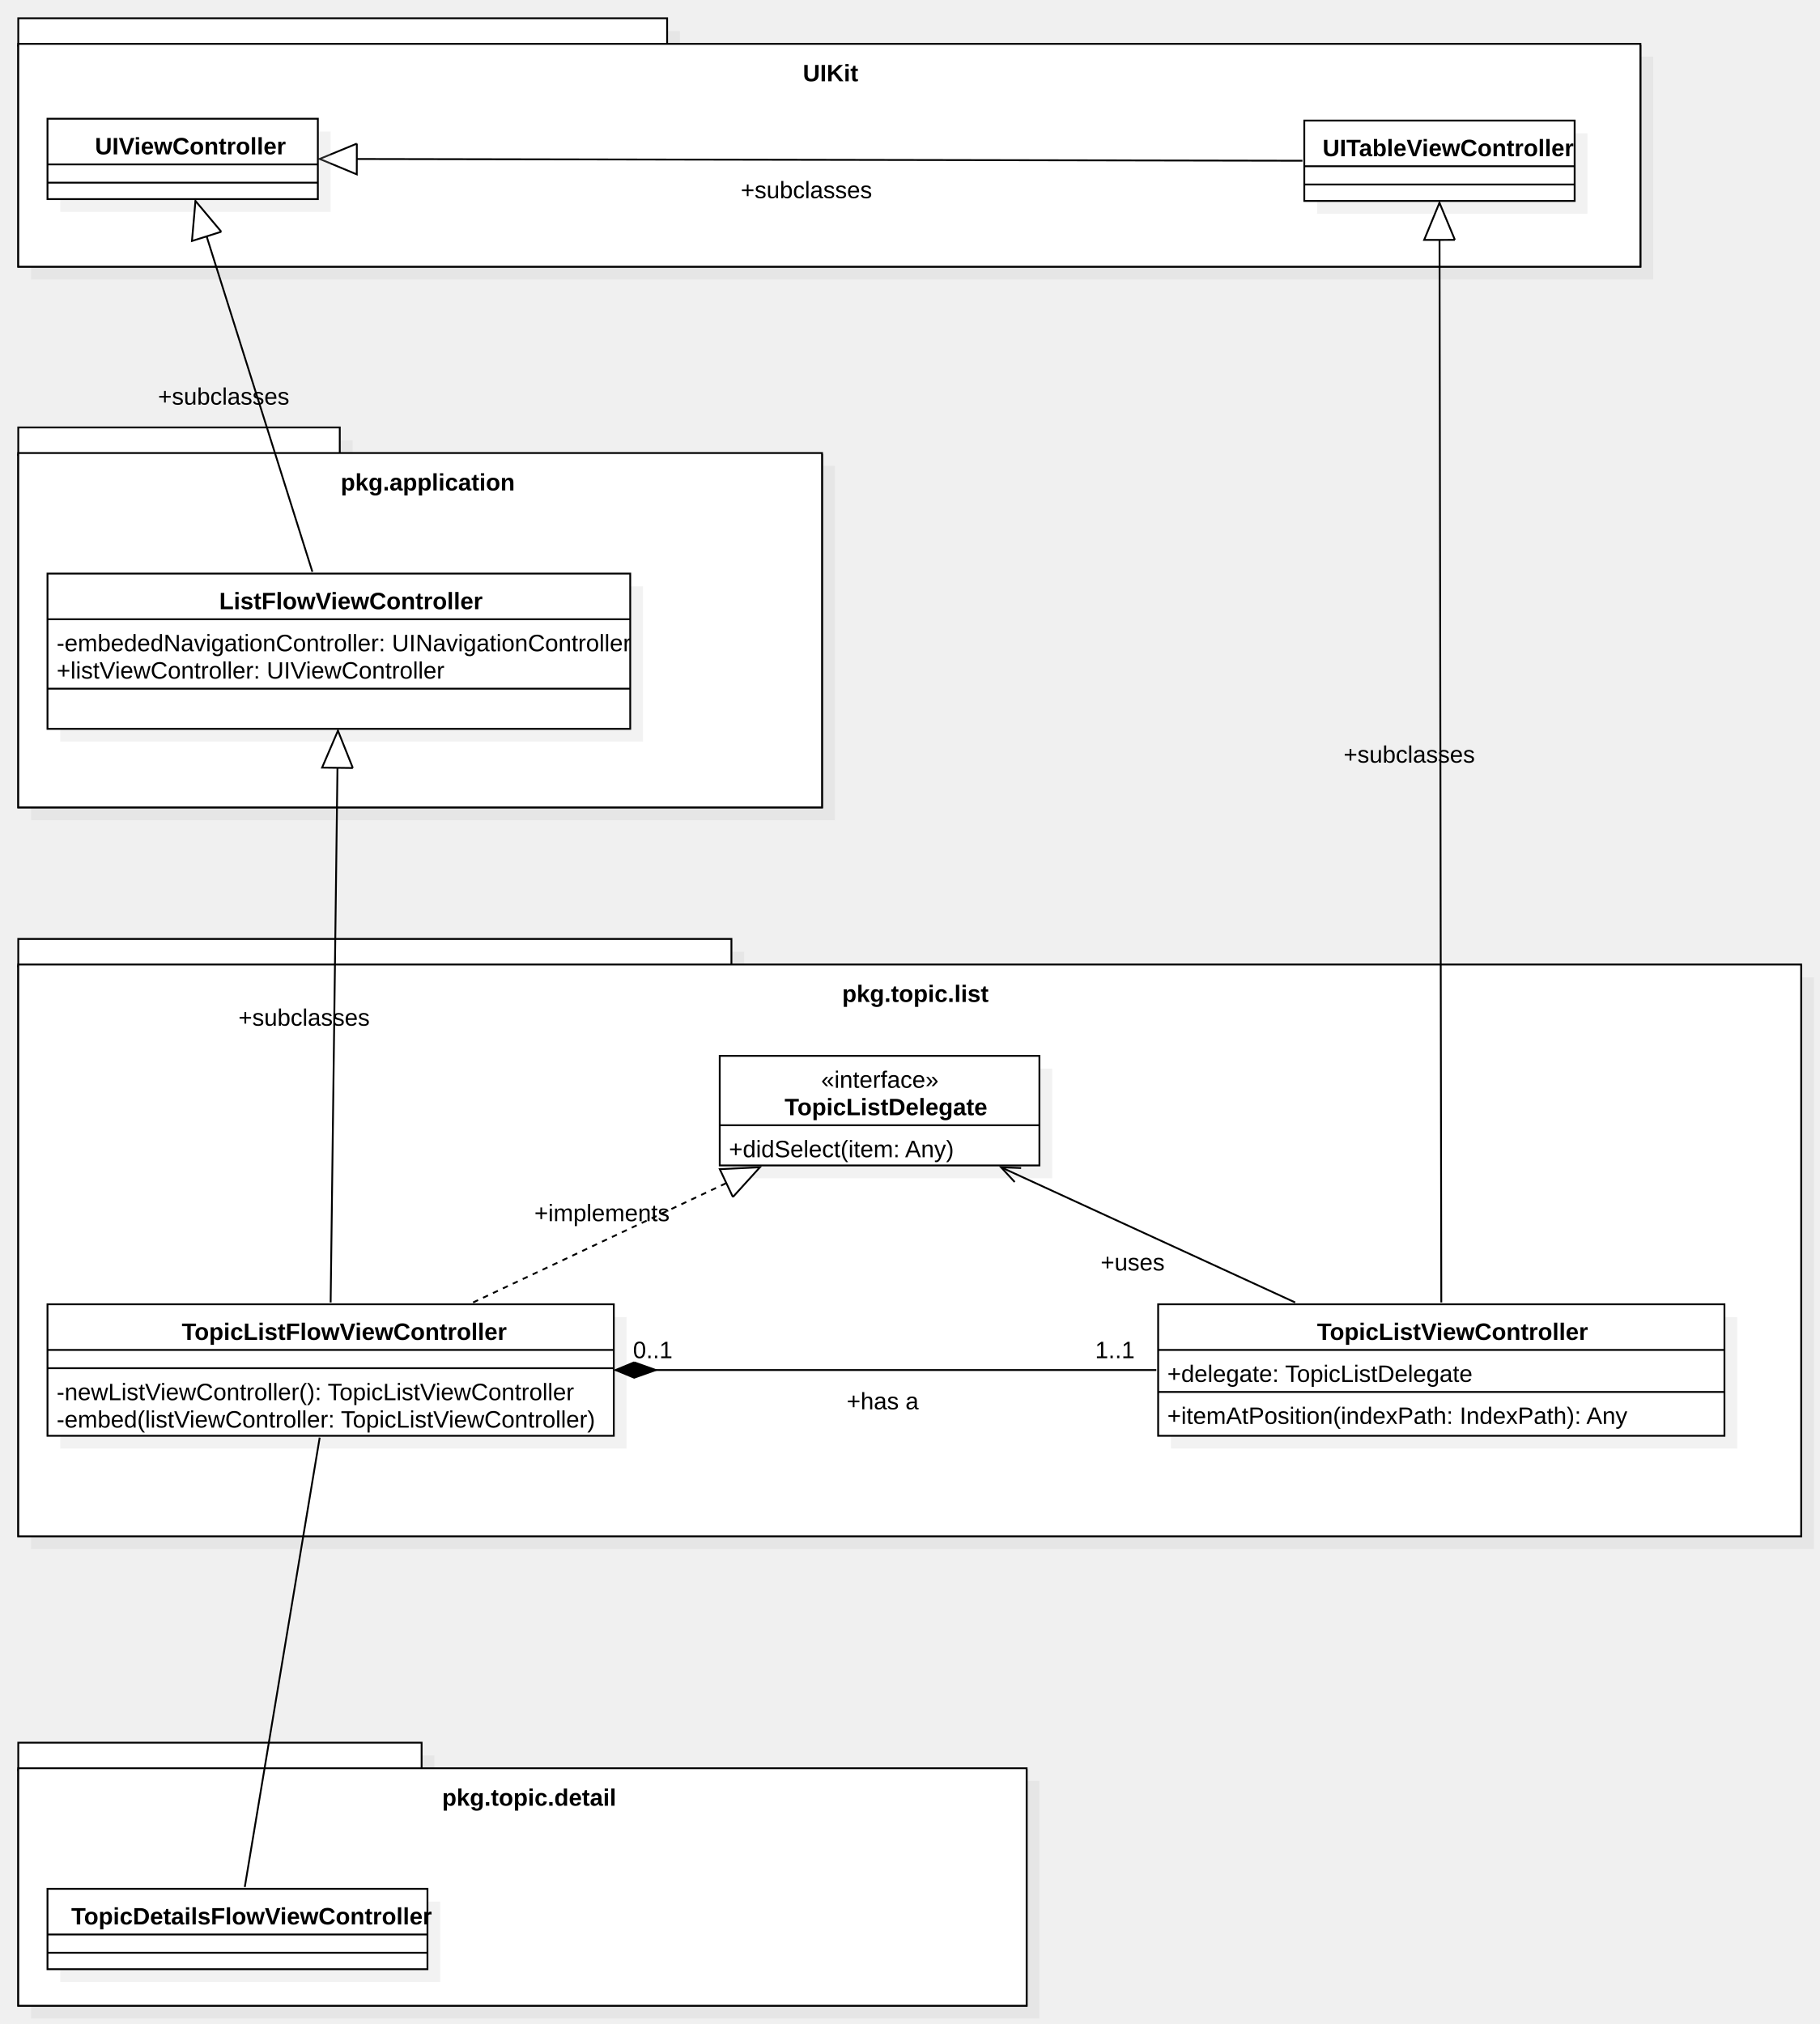
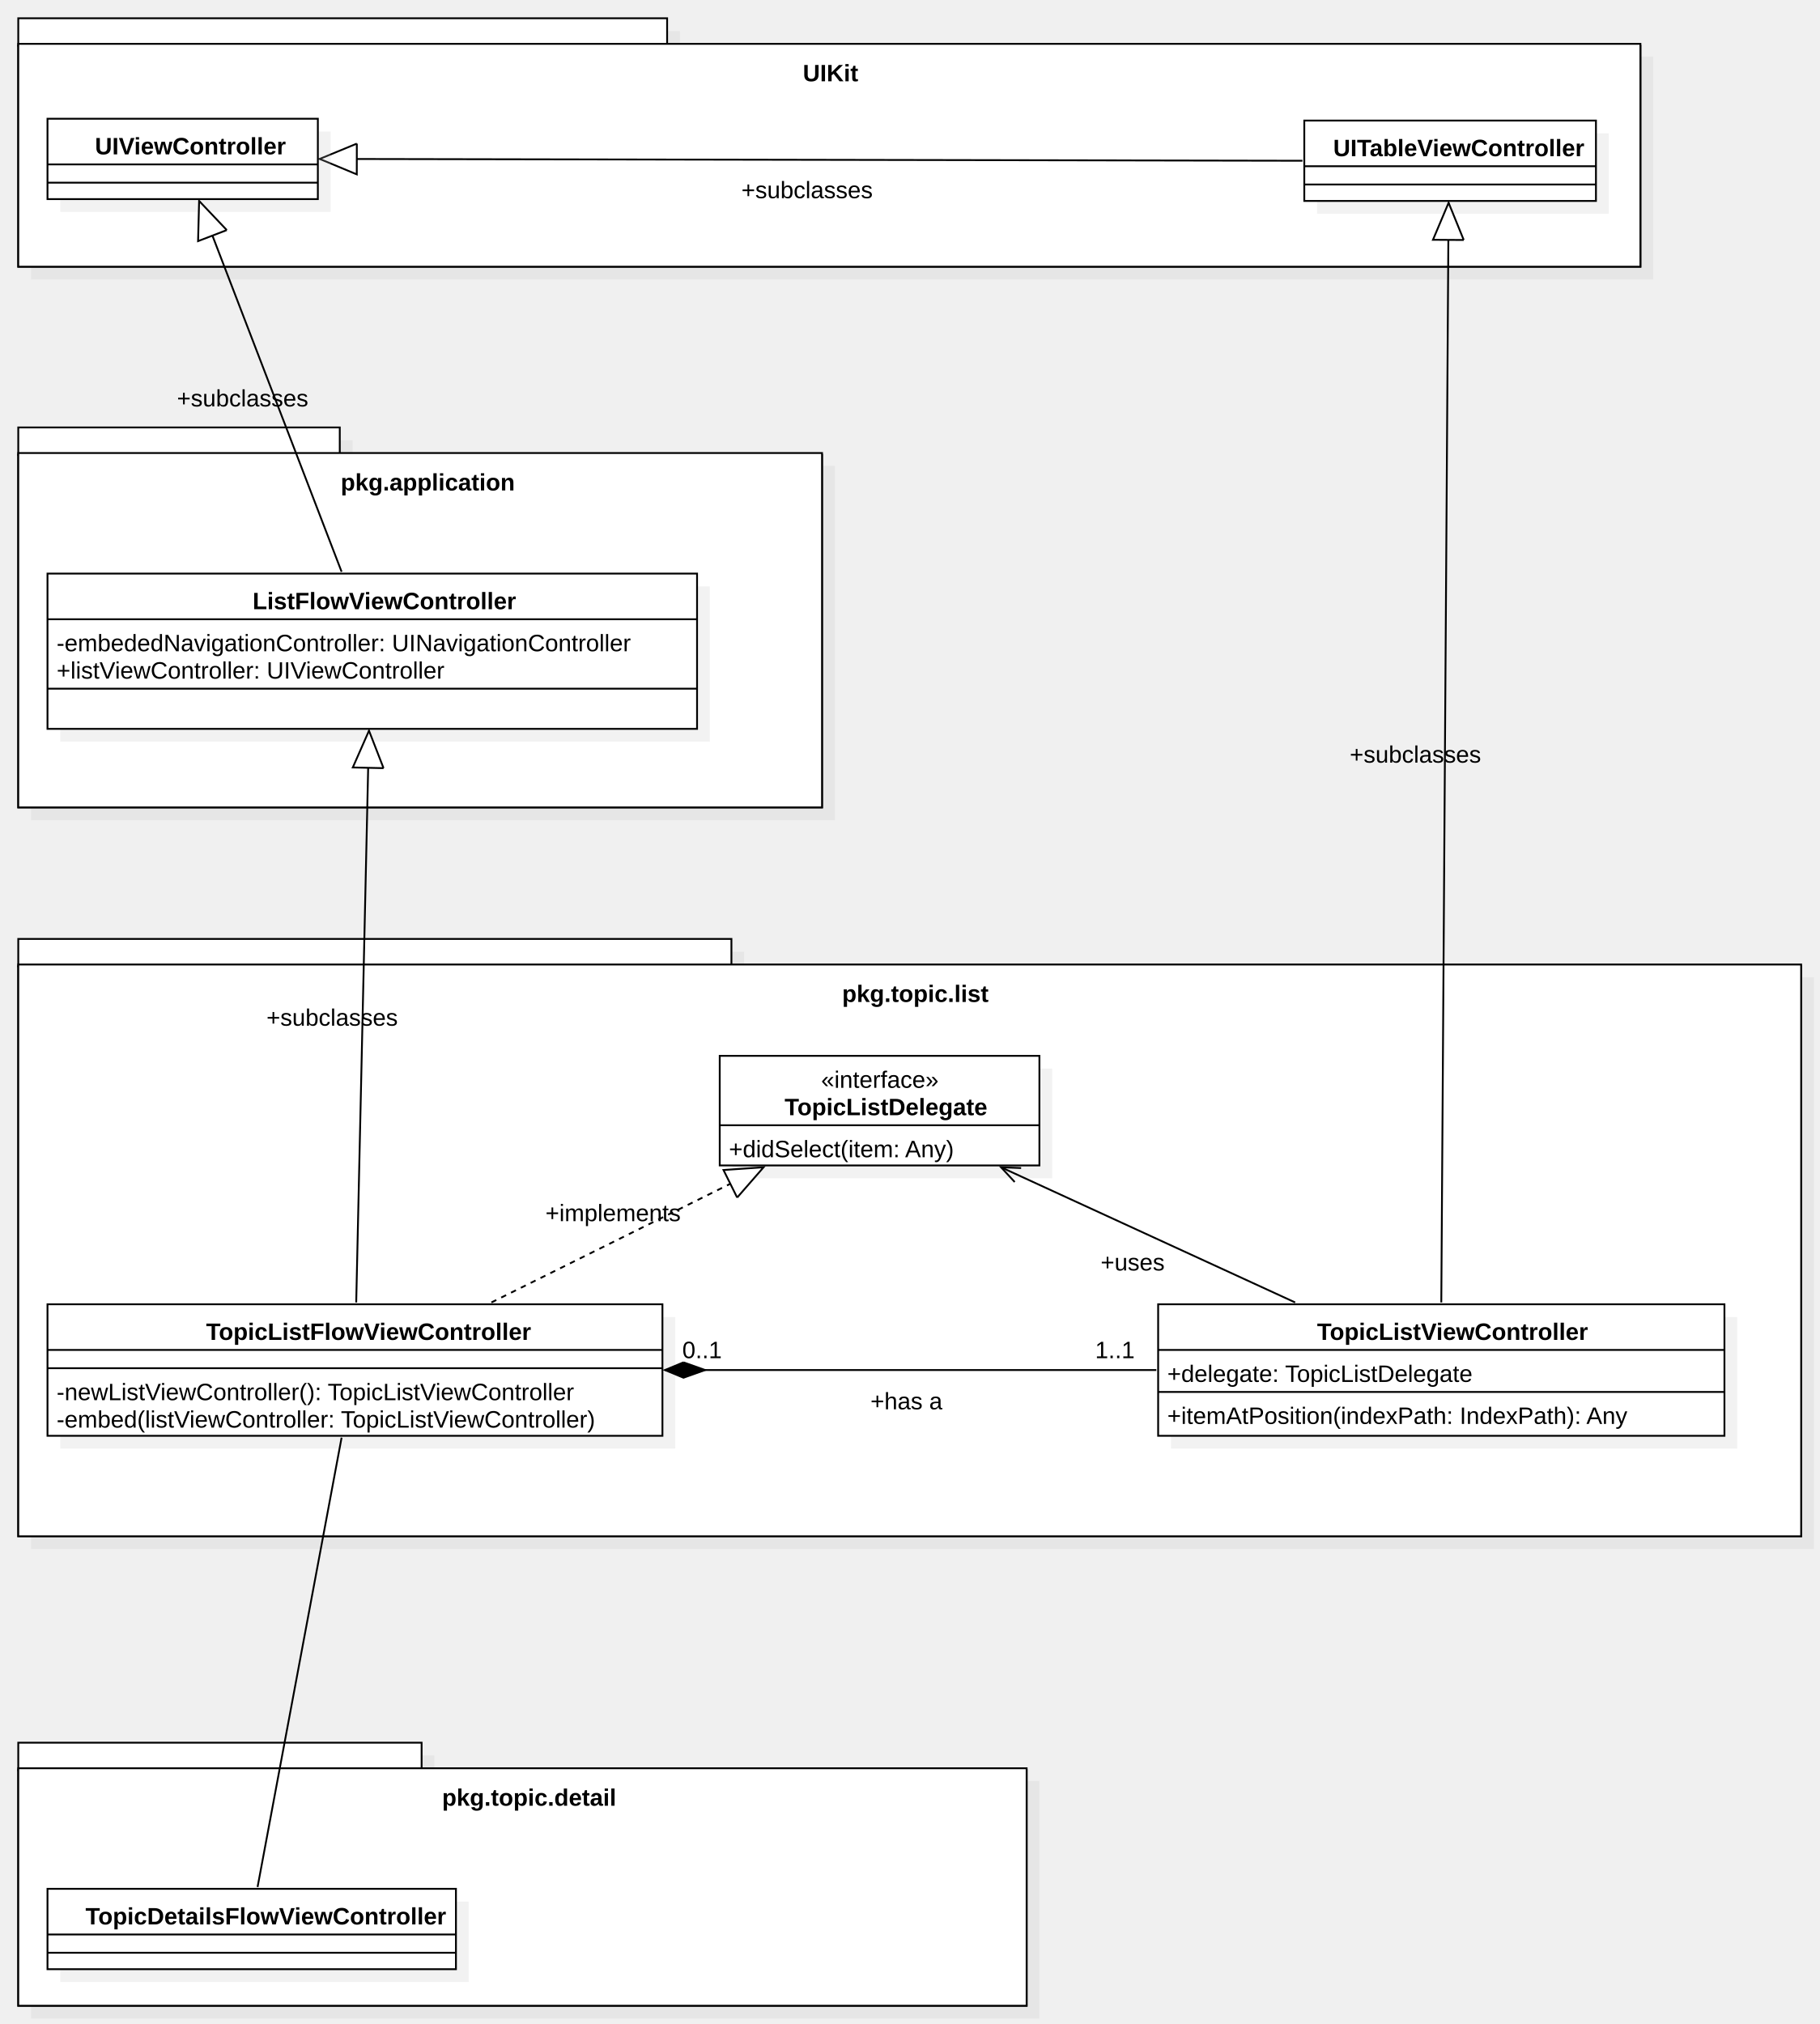
<svg xmlns="http://www.w3.org/2000/svg" version="1.1" width="996" height="1108">
  <defs />
  <g>
    <g transform="translate(-62,-22) scale(1,1)">
      <rect fill="#C0C0C0" stroke="none" x="79" y="543" width="390.4" height="15" opacity="0.2" />
    </g>
    <g transform="translate(-62,-22) scale(1,1)">
      <rect fill="#C0C0C0" stroke="none" x="79" y="557" width="976" height="313" opacity="0.2" />
    </g>
    <g transform="translate(-62,-22) scale(1,1)">
      <rect fill="#ffffff" stroke="none" x="72" y="551" width="976" height="312" />
    </g>
    <g transform="translate(-62,-22) scale(1,1)">
      <path fill="none" stroke="#000000" d="M 72 551 L 1048 551 L 1048 863 L 72 863 L 72 551 Z Z" stroke-miterlimit="10" />
    </g>
    <g transform="translate(-62,-22) scale(1,1)">
      <rect fill="#ffffff" stroke="none" x="72" y="536" width="390.4" height="15" />
    </g>
    <g transform="translate(-62,-22) scale(1,1)">
      <path fill="none" stroke="#000000" d="M 72 536 L 462.4 536 L 462.4 551 L 72 551 L 72 536 Z Z" stroke-miterlimit="10" />
    </g>
    <g transform="translate(-62,-22) scale(1,1)">
      <rect fill="#ffffff" stroke="none" x="72" y="550" width="976" height="313" />
    </g>
    <g transform="translate(-62,-22) scale(1,1)">
      <path fill="none" stroke="#000000" d="M 72 550 L 1048 550 L 1048 863 L 72 863 L 72 550 Z Z" stroke-miterlimit="10" />
    </g>
    <g transform="translate(-62,-22) scale(1,1)">
      <g>
        <path fill="none" stroke="none" />
        <text fill="#000000" stroke="none" font-family="Arial" font-size="13px" font-style="normal" font-weight="bold" text-decoration="none" x="523" y="570.5">pkg.topic.list</text>
      </g>
    </g>
    <g transform="translate(-62,-22) scale(1,1)">
      <rect fill="#C0C0C0" stroke="none" x="79" y="263" width="176" height="15" opacity="0.2" />
    </g>
    <g transform="translate(-62,-22) scale(1,1)">
      <rect fill="#C0C0C0" stroke="none" x="79" y="277" width="440" height="194" opacity="0.2" />
    </g>
    <g transform="translate(-62,-22) scale(1,1)">
      <rect fill="#ffffff" stroke="none" x="72" y="271" width="440" height="193" />
    </g>
    <g transform="translate(-62,-22) scale(1,1)">
      <path fill="none" stroke="#000000" d="M 72 271 L 512 271 L 512 464 L 72 464 L 72 271 Z Z" stroke-miterlimit="10" />
    </g>
    <g transform="translate(-62,-22) scale(1,1)">
      <rect fill="#ffffff" stroke="none" x="72" y="256" width="176" height="15" />
    </g>
    <g transform="translate(-62,-22) scale(1,1)">
      <path fill="none" stroke="#000000" d="M 72 256 L 248 256 L 248 271 L 72 271 L 72 256 Z Z" stroke-miterlimit="10" />
    </g>
    <g transform="translate(-62,-22) scale(1,1)">
      <rect fill="#ffffff" stroke="none" x="72" y="270" width="440" height="194" />
    </g>
    <g transform="translate(-62,-22) scale(1,1)">
      <path fill="none" stroke="#000000" d="M 72 270 L 512 270 L 512 464 L 72 464 L 72 270 Z Z" stroke-miterlimit="10" />
    </g>
    <g transform="translate(-62,-22) scale(1,1)">
      <g>
        <path fill="none" stroke="none" />
        <text fill="#000000" stroke="none" font-family="Arial" font-size="13px" font-style="normal" font-weight="bold" text-decoration="none" x="248.5" y="290.5">pkg.application</text>
      </g>
    </g>
    <g transform="translate(-62,-22) scale(1,1)">
      <rect fill="#C0C0C0" stroke="none" x="79" y="39" width="355.2" height="15" opacity="0.2" />
    </g>
    <g transform="translate(-62,-22) scale(1,1)">
      <rect fill="#C0C0C0" stroke="none" x="79" y="53" width="888" height="122" opacity="0.2" />
    </g>
    <g transform="translate(-62,-22) scale(1,1)">
      <rect fill="#ffffff" stroke="none" x="72" y="47" width="888" height="121" />
    </g>
    <g transform="translate(-62,-22) scale(1,1)">
      <path fill="none" stroke="#000000" d="M 72 47 L 960 47 L 960 168 L 72 168 L 72 47 Z Z" stroke-miterlimit="10" />
    </g>
    <g transform="translate(-62,-22) scale(1,1)">
      <rect fill="#ffffff" stroke="none" x="72" y="32" width="355.2" height="15" />
    </g>
    <g transform="translate(-62,-22) scale(1,1)">
      <path fill="none" stroke="#000000" d="M 72 32 L 427.2 32 L 427.2 47 L 72 47 L 72 32 Z Z" stroke-miterlimit="10" />
    </g>
    <g transform="translate(-62,-22) scale(1,1)">
      <rect fill="#ffffff" stroke="none" x="72" y="46" width="888" height="122" />
    </g>
    <g transform="translate(-62,-22) scale(1,1)">
      <path fill="none" stroke="#000000" d="M 72 46 L 960 46 L 960 168 L 72 168 L 72 46 Z Z" stroke-miterlimit="10" />
    </g>
    <g transform="translate(-62,-22) scale(1,1)">
      <g>
        <path fill="none" stroke="none" />
        <text fill="#000000" stroke="none" font-family="Arial" font-size="13px" font-style="normal" font-weight="bold" text-decoration="none" x="501.5" y="66.5">UIKit</text>
      </g>
    </g>
    <g transform="translate(-62,-22) scale(1,1)">
      <path fill="none" stroke="#000000" d="M 775 110 L 237 109" stroke-miterlimit="10" />
    </g>
    <g transform="translate(-62,-22) scale(1,1)">
      <path fill="#FFFFFF" stroke="none" d="M 257.341 100.619 L 237 109 L 257.31 117.457" />
    </g>
    <g transform="translate(-62,-22) scale(1,1)">
      <path fill="none" stroke="#000000" d="M 257.341 100.619 L 237 109 L 257.31 117.457 L 257.341 100.619" stroke-miterlimit="10" />
    </g>
    <g transform="translate(-62,-22) scale(1,1)">
      <g>
        <path fill="none" stroke="none" />
-         <text fill="#000000" stroke="none" font-family="Arial" font-size="13px" font-style="normal" font-weight="normal" text-decoration="none" x="467.5" y="130.5">+subclasses</text>
+         <text fill="#000000" stroke="none" font-family="Arial" font-size="13px" font-style="normal" font-weight="normal" text-decoration="none" x="467.865" y="130.5">+subclasses</text>
      </g>
    </g>
    <g transform="translate(-62,-22) scale(1,1)">
      <rect fill="#C0C0C0" stroke="none" x="95" y="94" width="148" height="44" opacity="0.2" />
    </g>
    <g transform="translate(-62,-22) scale(1,1)">
      <rect fill="#ffffff" stroke="none" x="88" y="87" width="148" height="44" />
    </g>
    <g transform="translate(-62,-22) scale(1,1)">
      <path fill="none" stroke="#000000" d="M 88 87 L 236 87 L 236 131 L 88 131 L 88 87 Z Z" stroke-miterlimit="10" />
    </g>
    <g transform="translate(-62,-22) scale(1,1)">
      <path fill="none" stroke="#000000" d="M 88 112 L 236 112" stroke-miterlimit="10" />
    </g>
    <g transform="translate(-62,-22) scale(1,1)">
      <path fill="none" stroke="#000000" d="M 88 122 L 236 122" stroke-miterlimit="10" />
    </g>
    <g transform="translate(-62,-22) scale(1,1)">
      <g>
        <path fill="none" stroke="none" />
        <text fill="#000000" stroke="none" font-family="Arial" font-size="13px" font-style="normal" font-weight="bold" text-decoration="none" x="114" y="106.5">UIViewController</text>
      </g>
    </g>
    <g transform="translate(-62,-22) scale(1,1)">
-       <rect fill="#C0C0C0" stroke="none" x="783" y="95" width="148" height="44" opacity="0.2" />
-     </g>
-     <g transform="translate(-62,-22) scale(1,1)">
-       <rect fill="#ffffff" stroke="none" x="776" y="88" width="148" height="44" />
-     </g>
-     <g transform="translate(-62,-22) scale(1,1)">
-       <path fill="none" stroke="#000000" d="M 776 88 L 924 88 L 924 132 L 776 132 L 776 88 Z Z" stroke-miterlimit="10" />
-     </g>
-     <g transform="translate(-62,-22) scale(1,1)">
-       <path fill="none" stroke="#000000" d="M 776 113 L 924 113" stroke-miterlimit="10" />
-     </g>
-     <g transform="translate(-62,-22) scale(1,1)">
-       <path fill="none" stroke="#000000" d="M 776 123 L 924 123" stroke-miterlimit="10" />
-     </g>
-     <g transform="translate(-62,-22) scale(1,1)">
-       <g>
-         <path fill="none" stroke="none" />
-         <text fill="#000000" stroke="none" font-family="Arial" font-size="13px" font-style="normal" font-weight="bold" text-decoration="none" x="786" y="107.5">UITableViewController</text>
-       </g>
-     </g>
-     <g transform="translate(-62,-22) scale(1,1)">
-       <rect fill="#C0C0C0" stroke="none" x="95" y="343" width="319" height="85" opacity="0.2" />
-     </g>
-     <g transform="translate(-62,-22) scale(1,1)">
-       <rect fill="#ffffff" stroke="none" x="88" y="336" width="319" height="85" />
-     </g>
-     <g transform="translate(-62,-22) scale(1,1)">
-       <path fill="none" stroke="#000000" d="M 88 336 L 407 336 L 407 421 L 88 421 L 88 336 Z Z" stroke-miterlimit="10" />
-     </g>
-     <g transform="translate(-62,-22) scale(1,1)">
-       <path fill="none" stroke="#000000" d="M 88 361 L 407 361" stroke-miterlimit="10" />
-     </g>
-     <g transform="translate(-62,-22) scale(1,1)">
-       <path fill="none" stroke="#000000" d="M 88 399 L 407 399" stroke-miterlimit="10" />
-     </g>
-     <g transform="translate(-62,-22) scale(1,1)">
-       <g>
-         <path fill="none" stroke="none" />
-         <text fill="#000000" stroke="none" font-family="Arial" font-size="13px" font-style="normal" font-weight="bold" text-decoration="none" x="182" y="355.5">ListFlowViewController</text>
+       <rect fill="#C0C0C0" stroke="none" x="783" y="95" width="159.662" height="44" opacity="0.2" />
+     </g>
+     <g transform="translate(-62,-22) scale(1,1)">
+       <rect fill="#ffffff" stroke="none" x="776" y="88" width="159.662" height="44" />
+     </g>
+     <g transform="translate(-62,-22) scale(1,1)">
+       <path fill="none" stroke="#000000" d="M 776 88 L 935.662 88 L 935.662 132 L 776 132 L 776 88 Z Z" stroke-miterlimit="10" />
+     </g>
+     <g transform="translate(-62,-22) scale(1,1)">
+       <path fill="none" stroke="#000000" d="M 776 113 L 935.662 113" stroke-miterlimit="10" />
+     </g>
+     <g transform="translate(-62,-22) scale(1,1)">
+       <path fill="none" stroke="#000000" d="M 776 123 L 935.662 123" stroke-miterlimit="10" />
+     </g>
+     <g transform="translate(-62,-22) scale(1,1)">
+       <g>
+         <path fill="none" stroke="none" />
+         <text fill="#000000" stroke="none" font-family="Arial" font-size="13px" font-style="normal" font-weight="bold" text-decoration="none" x="791.831" y="107.5">UITableViewController</text>
+       </g>
+     </g>
+     <g transform="translate(-62,-22) scale(1,1)">
+       <rect fill="#C0C0C0" stroke="none" x="95" y="343" width="355.588" height="85" opacity="0.2" />
+     </g>
+     <g transform="translate(-62,-22) scale(1,1)">
+       <rect fill="#ffffff" stroke="none" x="88" y="336" width="355.588" height="85" />
+     </g>
+     <g transform="translate(-62,-22) scale(1,1)">
+       <path fill="none" stroke="#000000" d="M 88 336 L 443.588 336 L 443.588 421 L 88 421 L 88 336 Z Z" stroke-miterlimit="10" />
+     </g>
+     <g transform="translate(-62,-22) scale(1,1)">
+       <path fill="none" stroke="#000000" d="M 88 361 L 443.588 361" stroke-miterlimit="10" />
+     </g>
+     <g transform="translate(-62,-22) scale(1,1)">
+       <path fill="none" stroke="#000000" d="M 88 399 L 443.588 399" stroke-miterlimit="10" />
+     </g>
+     <g transform="translate(-62,-22) scale(1,1)">
+       <g>
+         <path fill="none" stroke="none" />
+         <text fill="#000000" stroke="none" font-family="Arial" font-size="13px" font-style="normal" font-weight="bold" text-decoration="none" x="200.294" y="355.5">ListFlowViewController</text>
      </g>
    </g>
    <g transform="translate(-62,-22) scale(1,1)">
      <g>
        <path fill="none" stroke="none" />
        <text fill="#000000" stroke="none" font-family="Arial" font-size="13px" font-style="normal" font-weight="normal" text-decoration="none" x="93" y="378.5">-embededNavigationController: UINavigationController</text>
      </g>
    </g>
    <g transform="translate(-62,-22) scale(1,1)">
      <g>
        <path fill="none" stroke="none" />
        <text fill="#000000" stroke="none" font-family="Arial" font-size="13px" font-style="normal" font-weight="normal" text-decoration="none" x="93" y="393.5">+listViewController: UIViewController</text>
      </g>
    </g>
    <g transform="translate(-62,-22) scale(1,1)">
      <rect fill="#C0C0C0" stroke="none" x="703" y="743" width="310" height="72" opacity="0.2" />
    </g>
    <g transform="translate(-62,-22) scale(1,1)">
      <rect fill="#ffffff" stroke="none" x="696" y="736" width="310" height="72" />
    </g>
    <g transform="translate(-62,-22) scale(1,1)">
      <path fill="none" stroke="#000000" d="M 696 736 L 1006 736 L 1006 808 L 696 808 L 696 736 Z Z" stroke-miterlimit="10" />
    </g>
    <g transform="translate(-62,-22) scale(1,1)">
      <path fill="none" stroke="#000000" d="M 696 761 L 1006 761" stroke-miterlimit="10" />
    </g>
    <g transform="translate(-62,-22) scale(1,1)">
      <path fill="none" stroke="#000000" d="M 696 784 L 1006 784" stroke-miterlimit="10" />
    </g>
    <g transform="translate(-62,-22) scale(1,1)">
      <g>
        <path fill="none" stroke="none" />
        <text fill="#000000" stroke="none" font-family="Arial" font-size="13px" font-style="normal" font-weight="bold" text-decoration="none" x="783" y="755.5">TopicListViewController</text>
      </g>
    </g>
    <g transform="translate(-62,-22) scale(1,1)">
      <g>
        <path fill="none" stroke="none" />
        <text fill="#000000" stroke="none" font-family="Arial" font-size="13px" font-style="normal" font-weight="normal" text-decoration="none" x="701" y="778.5">+delegate: TopicListDelegate</text>
      </g>
    </g>
    <g transform="translate(-62,-22) scale(1,1)">
      <g>
        <path fill="none" stroke="none" />
        <text fill="#000000" stroke="none" font-family="Arial" font-size="13px" font-style="normal" font-weight="normal" text-decoration="none" x="701" y="801.5">+itemAtPosition(indexPath: IndexPath): Any</text>
      </g>
    </g>
    <g transform="translate(-62,-22) scale(1,1)">
-       <rect fill="#C0C0C0" stroke="none" x="95" y="743" width="310" height="72" opacity="0.2" />
-     </g>
-     <g transform="translate(-62,-22) scale(1,1)">
-       <rect fill="#ffffff" stroke="none" x="88" y="736" width="310" height="72" />
-     </g>
-     <g transform="translate(-62,-22) scale(1,1)">
-       <path fill="none" stroke="#000000" d="M 88 736 L 398 736 L 398 808 L 88 808 L 88 736 Z Z" stroke-miterlimit="10" />
-     </g>
-     <g transform="translate(-62,-22) scale(1,1)">
-       <path fill="none" stroke="#000000" d="M 88 761 L 398 761" stroke-miterlimit="10" />
-     </g>
-     <g transform="translate(-62,-22) scale(1,1)">
-       <path fill="none" stroke="#000000" d="M 88 771 L 398 771" stroke-miterlimit="10" />
-     </g>
-     <g transform="translate(-62,-22) scale(1,1)">
-       <g>
-         <path fill="none" stroke="none" />
-         <text fill="#000000" stroke="none" font-family="Arial" font-size="13px" font-style="normal" font-weight="bold" text-decoration="none" x="161.5" y="755.5">TopicListFlowViewController</text>
+       <rect fill="#C0C0C0" stroke="none" x="95" y="743" width="336.634" height="72" opacity="0.2" />
+     </g>
+     <g transform="translate(-62,-22) scale(1,1)">
+       <rect fill="#ffffff" stroke="none" x="88" y="736" width="336.634" height="72" />
+     </g>
+     <g transform="translate(-62,-22) scale(1,1)">
+       <path fill="none" stroke="#000000" d="M 88 736 L 424.634 736 L 424.634 808 L 88 808 L 88 736 Z Z" stroke-miterlimit="10" />
+     </g>
+     <g transform="translate(-62,-22) scale(1,1)">
+       <path fill="none" stroke="#000000" d="M 88 761 L 424.634 761" stroke-miterlimit="10" />
+     </g>
+     <g transform="translate(-62,-22) scale(1,1)">
+       <path fill="none" stroke="#000000" d="M 88 771 L 424.634 771" stroke-miterlimit="10" />
+     </g>
+     <g transform="translate(-62,-22) scale(1,1)">
+       <g>
+         <path fill="none" stroke="none" />
+         <text fill="#000000" stroke="none" font-family="Arial" font-size="13px" font-style="normal" font-weight="bold" text-decoration="none" x="174.817" y="755.5">TopicListFlowViewController</text>
      </g>
    </g>
    <g transform="translate(-62,-22) scale(1,1)">
      <g>
        <path fill="none" stroke="none" />
        <text fill="#000000" stroke="none" font-family="Arial" font-size="13px" font-style="normal" font-weight="normal" text-decoration="none" x="93" y="788.5">-newListViewController(): TopicListViewController</text>
      </g>
    </g>
    <g transform="translate(-62,-22) scale(1,1)">
      <g>
        <path fill="none" stroke="none" />
        <text fill="#000000" stroke="none" font-family="Arial" font-size="13px" font-style="normal" font-weight="normal" text-decoration="none" x="93" y="803.5">-embed(listViewController: TopicListViewController)</text>
      </g>
    </g>
    <g transform="translate(-62,-22) scale(1,1)">
-       <path fill="none" stroke="#000000" d="M 243 735 L 247 422" stroke-miterlimit="10" />
-     </g>
-     <g transform="translate(-62,-22) scale(1,1)">
-       <path fill="#FFFFFF" stroke="none" d="M 255.159 442.431 L 247 422 L 238.322 442.216" />
-     </g>
-     <g transform="translate(-62,-22) scale(1,1)">
-       <path fill="none" stroke="#000000" d="M 255.159 442.431 L 247 422 L 238.322 442.216 L 255.159 442.431" stroke-miterlimit="10" />
-     </g>
-     <g transform="translate(-62,-22) scale(1,1)">
-       <g>
-         <path fill="none" stroke="none" />
-         <text fill="#000000" stroke="none" font-family="Arial" font-size="13px" font-style="normal" font-weight="normal" text-decoration="none" x="192.5" y="583.5">+subclasses</text>
-       </g>
-     </g>
-     <g transform="translate(-62,-22) scale(1,1)">
-       <path fill="none" stroke="#000000" d="M 233 335 L 169 132" stroke-miterlimit="10" />
-     </g>
-     <g transform="translate(-62,-22) scale(1,1)">
-       <path fill="#FFFFFF" stroke="none" d="M 183.141 148.853 L 169 132 L 167.082 153.916" />
-     </g>
-     <g transform="translate(-62,-22) scale(1,1)">
-       <path fill="none" stroke="#000000" d="M 183.141 148.853 L 169 132 L 167.082 153.916 L 183.141 148.853" stroke-miterlimit="10" />
-     </g>
-     <g transform="translate(-62,-22) scale(1,1)">
-       <g>
-         <path fill="none" stroke="none" />
-         <text fill="#000000" stroke="none" font-family="Arial" font-size="13px" font-style="normal" font-weight="normal" text-decoration="none" x="148.5" y="243.5">+subclasses</text>
-       </g>
-     </g>
-     <g transform="translate(-62,-22) scale(1,1)">
-       <path fill="none" stroke="#000000" d="M 851 735 L 850 133" stroke-miterlimit="10" />
-     </g>
-     <g transform="translate(-62,-22) scale(1,1)">
-       <path fill="#FFFFFF" stroke="none" d="M 858.453 153.311 L 850 133 L 841.615 153.339" />
-     </g>
-     <g transform="translate(-62,-22) scale(1,1)">
-       <path fill="none" stroke="#000000" d="M 858.453 153.311 L 850 133 L 841.615 153.339 L 858.453 153.311" stroke-miterlimit="10" />
-     </g>
-     <g transform="translate(-62,-22) scale(1,1)">
-       <g>
-         <path fill="none" stroke="none" />
-         <text fill="#000000" stroke="none" font-family="Arial" font-size="13px" font-style="normal" font-weight="normal" text-decoration="none" x="797.5" y="439.5">+subclasses</text>
+       <path fill="none" stroke="#000000" d="M 257 735 L 264 422" stroke-miterlimit="10" />
+     </g>
+     <g transform="translate(-62,-22) scale(1,1)">
+       <path fill="#FFFFFF" stroke="none" d="M 271.962 442.509 L 264 422 L 255.129 442.132" />
+     </g>
+     <g transform="translate(-62,-22) scale(1,1)">
+       <path fill="none" stroke="#000000" d="M 271.962 442.509 L 264 422 L 255.129 442.132 L 271.962 442.509" stroke-miterlimit="10" />
+     </g>
+     <g transform="translate(-62,-22) scale(1,1)">
+       <g>
+         <path fill="none" stroke="none" />
+         <text fill="#000000" stroke="none" font-family="Arial" font-size="13px" font-style="normal" font-weight="normal" text-decoration="none" x="207.865" y="583.5">+subclasses</text>
+       </g>
+     </g>
+     <g transform="translate(-62,-22) scale(1,1)">
+       <path fill="none" stroke="#000000" d="M 249 335 L 171 132" stroke-miterlimit="10" />
+     </g>
+     <g transform="translate(-62,-22) scale(1,1)">
+       <path fill="#FFFFFF" stroke="none" d="M 186.149 147.953 L 171 132 L 170.431 153.993" />
+     </g>
+     <g transform="translate(-62,-22) scale(1,1)">
+       <path fill="none" stroke="#000000" d="M 186.149 147.953 L 171 132 L 170.431 153.993 L 186.149 147.953" stroke-miterlimit="10" />
+     </g>
+     <g transform="translate(-62,-22) scale(1,1)">
+       <g>
+         <path fill="none" stroke="none" />
+         <text fill="#000000" stroke="none" font-family="Arial" font-size="13px" font-style="normal" font-weight="normal" text-decoration="none" x="158.865" y="244.5">+subclasses</text>
+       </g>
+     </g>
+     <g transform="translate(-62,-22) scale(1,1)">
+       <path fill="none" stroke="#000000" d="M 851 735 L 855 133" stroke-miterlimit="10" />
+     </g>
+     <g transform="translate(-62,-22) scale(1,1)">
+       <path fill="#FFFFFF" stroke="none" d="M 863.284 153.381 L 855 133 L 846.446 153.269" />
+     </g>
+     <g transform="translate(-62,-22) scale(1,1)">
+       <path fill="none" stroke="#000000" d="M 863.284 153.381 L 855 133 L 846.446 153.269 L 863.284 153.381" stroke-miterlimit="10" />
+     </g>
+     <g transform="translate(-62,-22) scale(1,1)">
+       <g>
+         <path fill="none" stroke="none" />
+         <text fill="#000000" stroke="none" font-family="Arial" font-size="13px" font-style="normal" font-weight="normal" text-decoration="none" x="800.865" y="439.5">+subclasses</text>
      </g>
    </g>
    <g transform="translate(-62,-22) scale(1,1)">
      <rect fill="#C0C0C0" stroke="none" x="463" y="607" width="175" height="60" opacity="0.2" />
    </g>
    <g transform="translate(-62,-22) scale(1,1)">
      <rect fill="#ffffff" stroke="none" x="456" y="600" width="175" height="60" />
    </g>
    <g transform="translate(-62,-22) scale(1,1)">
      <path fill="none" stroke="#000000" d="M 456 600 L 631 600 L 631 660 L 456 660 L 456 600 Z Z" stroke-miterlimit="10" />
    </g>
    <g transform="translate(-62,-22) scale(1,1)">
      <path fill="none" stroke="#000000" d="M 456 638 L 631 638" stroke-miterlimit="10" />
    </g>
    <g transform="translate(-62,-22) scale(1,1)">
      <g>
        <path fill="none" stroke="none" />
        <text fill="#000000" stroke="none" font-family="Arial" font-size="13px" font-style="normal" font-weight="normal" text-decoration="none" x="511.5" y="617.5">«interface»</text>
      </g>
    </g>
    <g transform="translate(-62,-22) scale(1,1)">
      <g>
        <path fill="none" stroke="none" />
        <text fill="#000000" stroke="none" font-family="Arial" font-size="13px" font-style="normal" font-weight="bold" text-decoration="none" x="491.5" y="632.5">TopicListDelegate</text>
      </g>
    </g>
    <g transform="translate(-62,-22) scale(1,1)">
      <g>
        <path fill="none" stroke="none" />
        <text fill="#000000" stroke="none" font-family="Arial" font-size="13px" font-style="normal" font-weight="normal" text-decoration="none" x="461" y="655.5">+didSelect(item: Any)</text>
      </g>
    </g>
    <g transform="translate(-62,-22) scale(1,1)">
      <path fill="none" stroke="#000000" d="M 771 735 L 610 661" stroke-miterlimit="10" />
    </g>
    <g transform="translate(-62,-22) scale(1,1)">
      <path fill="none" stroke="#000000" d="M 620.992 661.419 L 610 661 L 617.476 669.069" stroke-miterlimit="10" />
    </g>
    <g transform="translate(-62,-22) scale(1,1)">
      <g>
        <path fill="none" stroke="none" />
        <text fill="#000000" stroke="none" font-family="Arial" font-size="13px" font-style="normal" font-weight="normal" text-decoration="none" x="664.5" y="717.5">+uses</text>
      </g>
    </g>
    <g transform="translate(-62,-22) scale(1,1)">
-       <path fill="none" stroke="#000000" d="M 321 735 L 478 661" stroke-miterlimit="10" stroke-dasharray="3" />
-     </g>
-     <g transform="translate(-62,-22) scale(1,1)">
-       <path fill="#FFFFFF" stroke="none" d="M 463.204 677.281 L 478 661 L 456.025 662.05" />
-     </g>
-     <g transform="translate(-62,-22) scale(1,1)">
-       <path fill="none" stroke="#000000" d="M 463.204 677.281 L 478 661 L 456.025 662.05 L 463.204 677.281" stroke-miterlimit="10" />
-     </g>
-     <g transform="translate(-62,-22) scale(1,1)">
-       <g>
-         <path fill="none" stroke="none" />
-         <text fill="#000000" stroke="none" font-family="Arial" font-size="13px" font-style="normal" font-weight="normal" text-decoration="none" x="354.5" y="690.5">+implements</text>
+       <path fill="none" stroke="#000000" d="M 331 735 L 480 661" stroke-miterlimit="10" stroke-dasharray="3" />
+     </g>
+     <g transform="translate(-62,-22) scale(1,1)">
+       <path fill="#FFFFFF" stroke="none" d="M 465.541 677.581 L 480 661 L 458.051 662.501" />
+     </g>
+     <g transform="translate(-62,-22) scale(1,1)">
+       <path fill="none" stroke="#000000" d="M 465.541 677.581 L 480 661 L 458.051 662.501 L 465.541 677.581" stroke-miterlimit="10" />
+     </g>
+     <g transform="translate(-62,-22) scale(1,1)">
+       <g>
+         <path fill="none" stroke="none" />
+         <text fill="#000000" stroke="none" font-family="Arial" font-size="13px" font-style="normal" font-weight="normal" text-decoration="none" x="360.574" y="690.5">+implements</text>
      </g>
    </g>
    <g transform="translate(-62,-22) scale(1,1)">
      <rect fill="#C0C0C0" stroke="none" x="79" y="983" width="220.8" height="15" opacity="0.2" />
    </g>
    <g transform="translate(-62,-22) scale(1,1)">
      <rect fill="#C0C0C0" stroke="none" x="79" y="997" width="552" height="130" opacity="0.2" />
    </g>
    <g transform="translate(-62,-22) scale(1,1)">
      <rect fill="#ffffff" stroke="none" x="72" y="991" width="552" height="129" />
    </g>
    <g transform="translate(-62,-22) scale(1,1)">
      <path fill="none" stroke="#000000" d="M 72 991 L 624 991 L 624 1120 L 72 1120 L 72 991 Z Z" stroke-miterlimit="10" />
    </g>
    <g transform="translate(-62,-22) scale(1,1)">
      <rect fill="#ffffff" stroke="none" x="72" y="976" width="220.8" height="15" />
    </g>
    <g transform="translate(-62,-22) scale(1,1)">
      <path fill="none" stroke="#000000" d="M 72 976 L 292.8 976 L 292.8 991 L 72 991 L 72 976 Z Z" stroke-miterlimit="10" />
    </g>
    <g transform="translate(-62,-22) scale(1,1)">
      <rect fill="#ffffff" stroke="none" x="72" y="990" width="552" height="130" />
    </g>
    <g transform="translate(-62,-22) scale(1,1)">
      <path fill="none" stroke="#000000" d="M 72 990 L 624 990 L 624 1120 L 72 1120 L 72 990 Z Z" stroke-miterlimit="10" />
    </g>
    <g transform="translate(-62,-22) scale(1,1)">
      <g>
        <path fill="none" stroke="none" />
        <text fill="#000000" stroke="none" font-family="Arial" font-size="13px" font-style="normal" font-weight="bold" text-decoration="none" x="304" y="1010.5">pkg.topic.detail</text>
      </g>
    </g>
    <g transform="translate(-62,-22) scale(1,1)">
-       <rect fill="#C0C0C0" stroke="none" x="95" y="1063" width="208" height="44" opacity="0.2" />
-     </g>
-     <g transform="translate(-62,-22) scale(1,1)">
-       <rect fill="#ffffff" stroke="none" x="88" y="1056" width="208" height="44" />
-     </g>
-     <g transform="translate(-62,-22) scale(1,1)">
-       <path fill="none" stroke="#000000" d="M 88 1056 L 296 1056 L 296 1100 L 88 1100 L 88 1056 Z Z" stroke-miterlimit="10" />
-     </g>
-     <g transform="translate(-62,-22) scale(1,1)">
-       <path fill="none" stroke="#000000" d="M 88 1081 L 296 1081" stroke-miterlimit="10" />
-     </g>
-     <g transform="translate(-62,-22) scale(1,1)">
-       <path fill="none" stroke="#000000" d="M 88 1091 L 296 1091" stroke-miterlimit="10" />
-     </g>
-     <g transform="translate(-62,-22) scale(1,1)">
-       <g>
-         <path fill="none" stroke="none" />
-         <text fill="#000000" stroke="none" font-family="Arial" font-size="13px" font-style="normal" font-weight="bold" text-decoration="none" x="101" y="1075.5">TopicDetailsFlowViewController</text>
-       </g>
-     </g>
-     <g transform="translate(-62,-22) scale(1,1)">
-       <path fill="none" stroke="#000000" d="M 695 772 L 399 772" stroke-miterlimit="10" />
-     </g>
-     <g transform="translate(-62,-22) scale(1,1)">
-       <path fill="#000000" stroke="none" d="M 409.163 767.79 L 399 772 L 409.163 776.21 L 421 772" />
-     </g>
-     <g transform="translate(-62,-22) scale(1,1)">
-       <path fill="none" stroke="#000000" d="M 409.163 767.79 L 399 772 L 409.163 776.21 L 421 772 L 409.163 767.79" stroke-miterlimit="10" />
-     </g>
-     <g transform="translate(-62,-22) scale(1,1)">
-       <g>
-         <path fill="none" stroke="none" />
-         <text fill="#000000" stroke="none" font-family="Arial" font-size="13px" font-style="normal" font-weight="normal" text-decoration="none" x="525.5" y="793.5">+has a</text>
+       <rect fill="#C0C0C0" stroke="none" x="95" y="1063" width="223.595" height="44" opacity="0.2" />
+     </g>
+     <g transform="translate(-62,-22) scale(1,1)">
+       <rect fill="#ffffff" stroke="none" x="88" y="1056" width="223.595" height="44" />
+     </g>
+     <g transform="translate(-62,-22) scale(1,1)">
+       <path fill="none" stroke="#000000" d="M 88 1056 L 311.595 1056 L 311.595 1100 L 88 1100 L 88 1056 Z Z" stroke-miterlimit="10" />
+     </g>
+     <g transform="translate(-62,-22) scale(1,1)">
+       <path fill="none" stroke="#000000" d="M 88 1081 L 311.595 1081" stroke-miterlimit="10" />
+     </g>
+     <g transform="translate(-62,-22) scale(1,1)">
+       <path fill="none" stroke="#000000" d="M 88 1091 L 311.595 1091" stroke-miterlimit="10" />
+     </g>
+     <g transform="translate(-62,-22) scale(1,1)">
+       <g>
+         <path fill="none" stroke="none" />
+         <text fill="#000000" stroke="none" font-family="Arial" font-size="13px" font-style="normal" font-weight="bold" text-decoration="none" x="108.798" y="1075.5">TopicDetailsFlowViewController</text>
+       </g>
+     </g>
+     <g transform="translate(-62,-22) scale(1,1)">
+       <path fill="none" stroke="#000000" d="M 695 772 L 426 772" stroke-miterlimit="10" />
+     </g>
+     <g transform="translate(-62,-22) scale(1,1)">
+       <path fill="#000000" stroke="none" d="M 436.163 767.79 L 426 772 L 436.163 776.21 L 448 772" />
+     </g>
+     <g transform="translate(-62,-22) scale(1,1)">
+       <path fill="none" stroke="#000000" d="M 436.163 767.79 L 426 772 L 436.163 776.21 L 448 772 L 436.163 767.79" stroke-miterlimit="10" />
+     </g>
+     <g transform="translate(-62,-22) scale(1,1)">
+       <g>
+         <path fill="none" stroke="none" />
+         <text fill="#000000" stroke="none" font-family="Arial" font-size="13px" font-style="normal" font-weight="normal" text-decoration="none" x="538.5" y="793.5">+has a</text>
      </g>
    </g>
    <g transform="translate(-62,-22) scale(1,1)">
      <g>
        <path fill="none" stroke="none" />
        <text fill="#000000" stroke="none" font-family="Arial" font-size="13px" font-style="normal" font-weight="normal" text-decoration="none" x="661.5" y="765.5">1..1</text>
      </g>
    </g>
    <g transform="translate(-62,-22) scale(1,1)">
      <g>
        <path fill="none" stroke="none" />
-         <text fill="#000000" stroke="none" font-family="Arial" font-size="13px" font-style="normal" font-weight="normal" text-decoration="none" x="408.5" y="765.5">0..1</text>
-       </g>
-     </g>
-     <g transform="translate(-62,-22) scale(1,1)">
-       <path fill="none" stroke="#000000" d="M 196 1055 L 237 809" stroke-miterlimit="10" />
+         <text fill="#000000" stroke="none" font-family="Arial" font-size="13px" font-style="normal" font-weight="normal" text-decoration="none" x="435.5" y="765.5">0..1</text>
+       </g>
+     </g>
+     <g transform="translate(-62,-22) scale(1,1)">
+       <path fill="none" stroke="#000000" d="M 203 1055 L 249 809" stroke-miterlimit="10" />
    </g>
  </g>
</svg>
